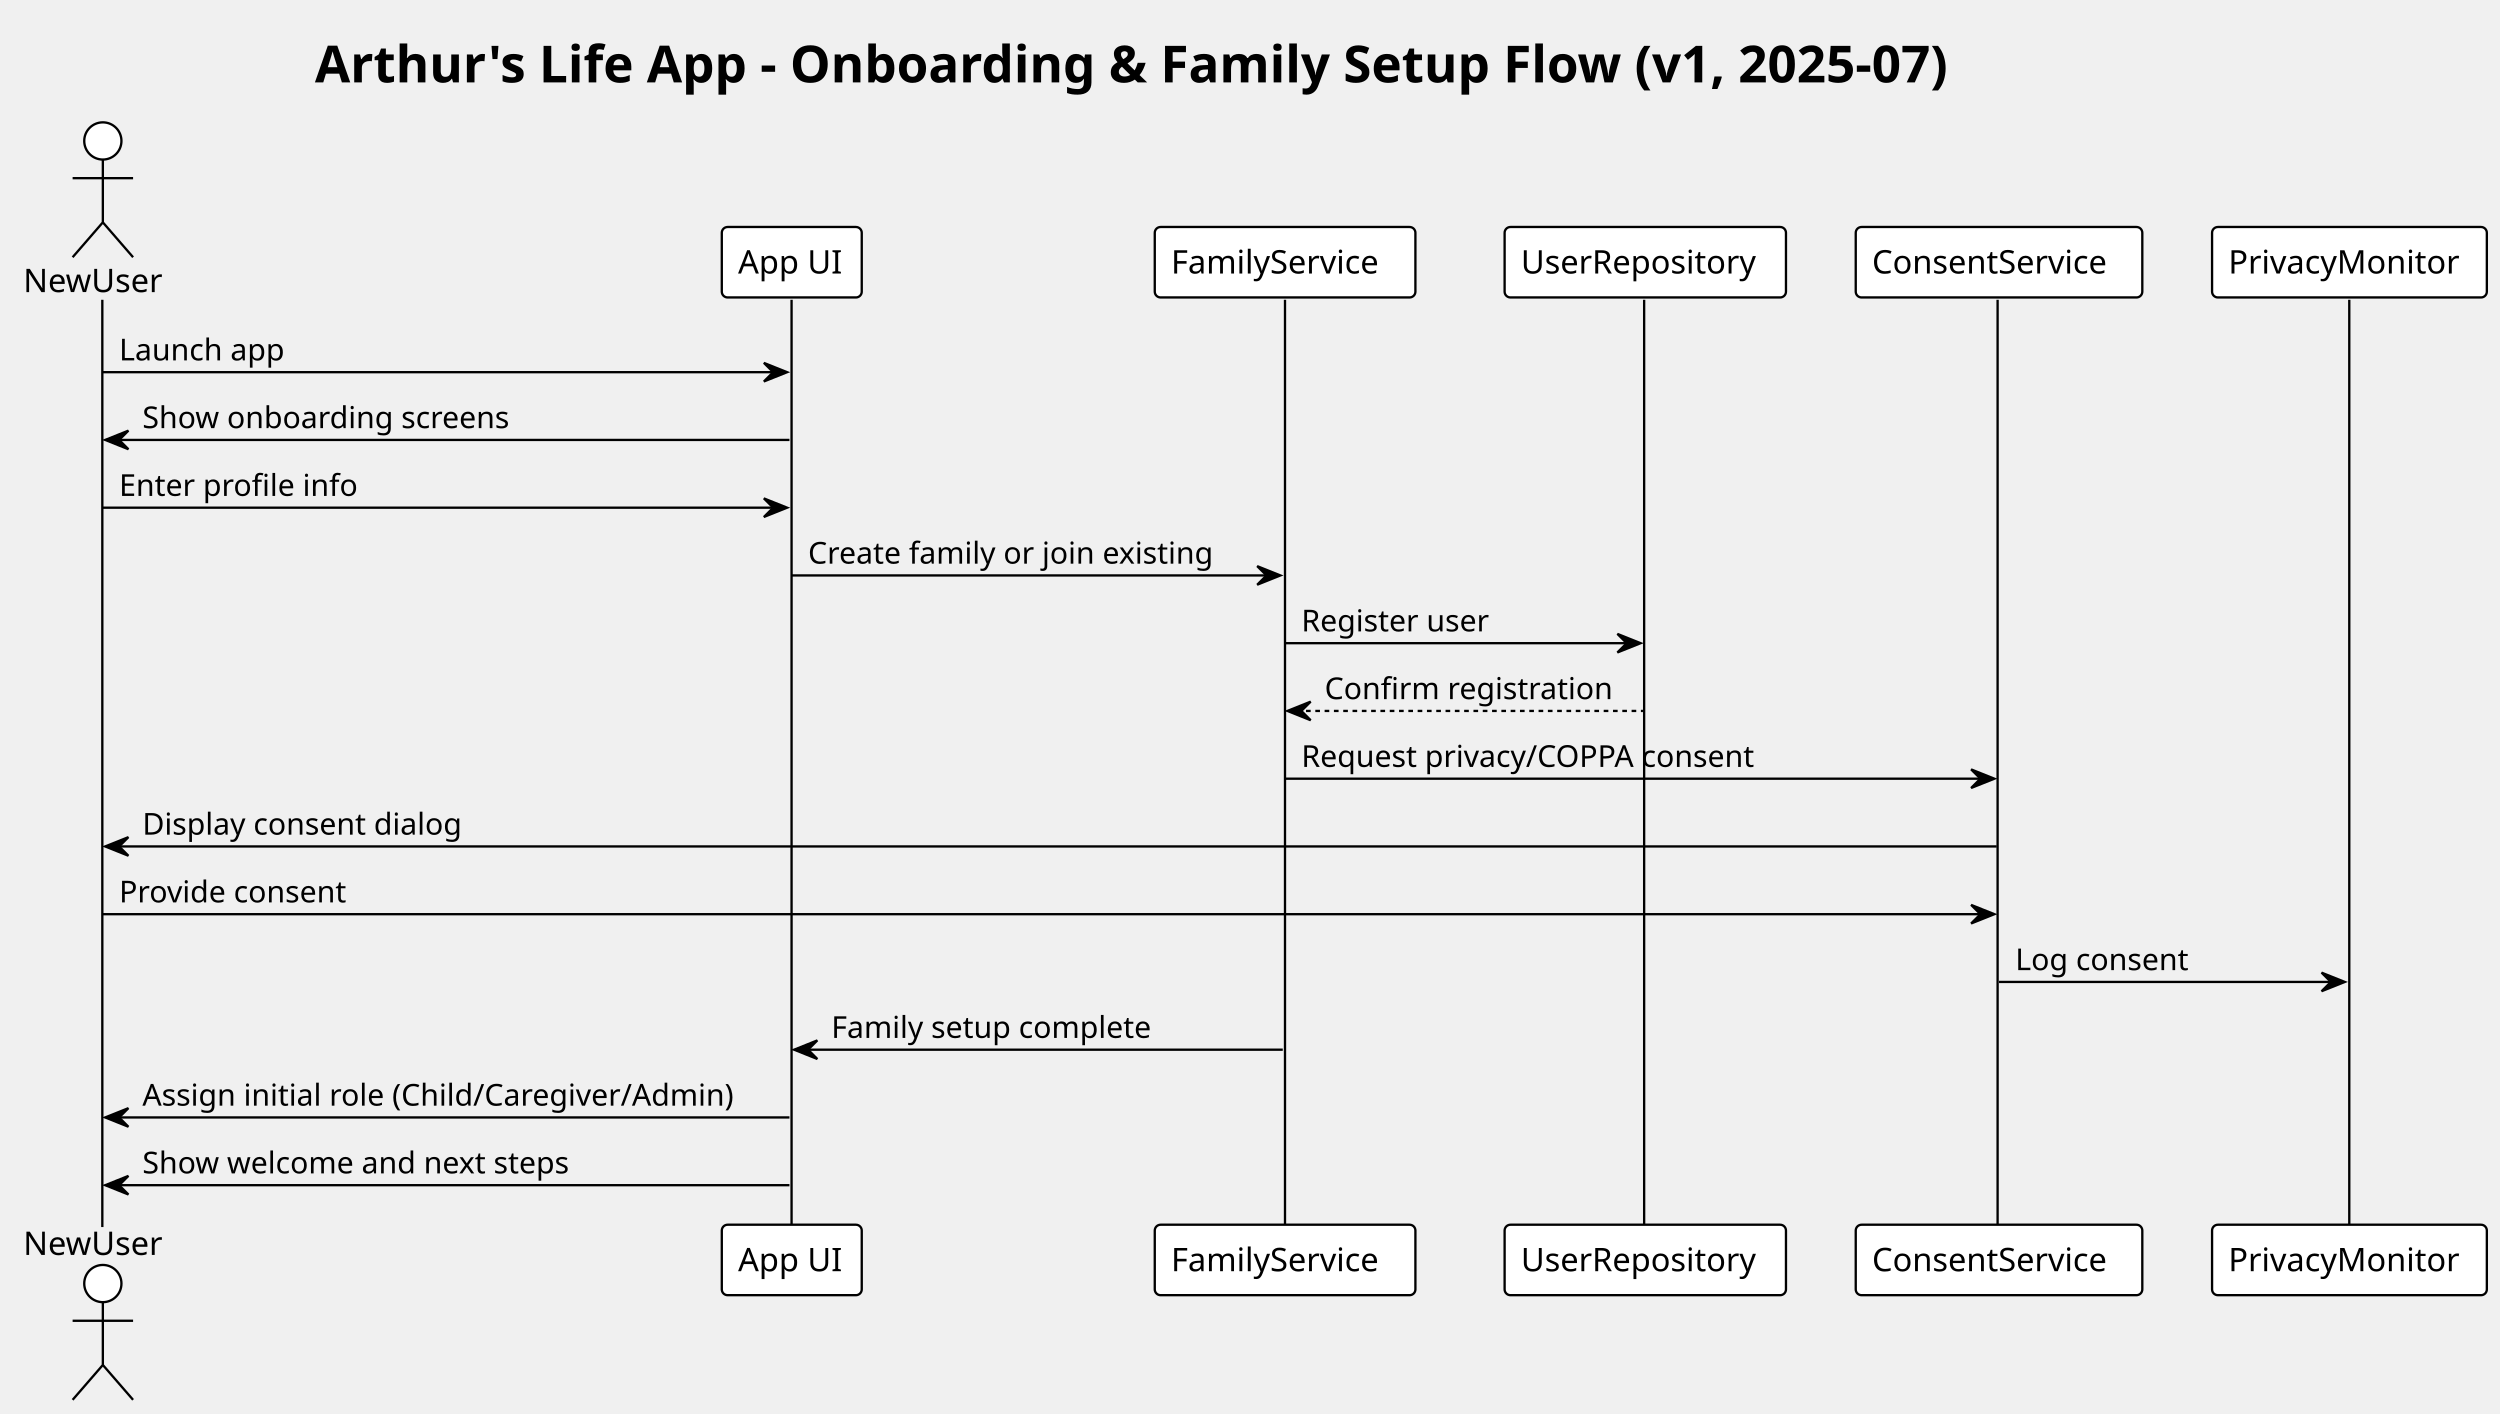
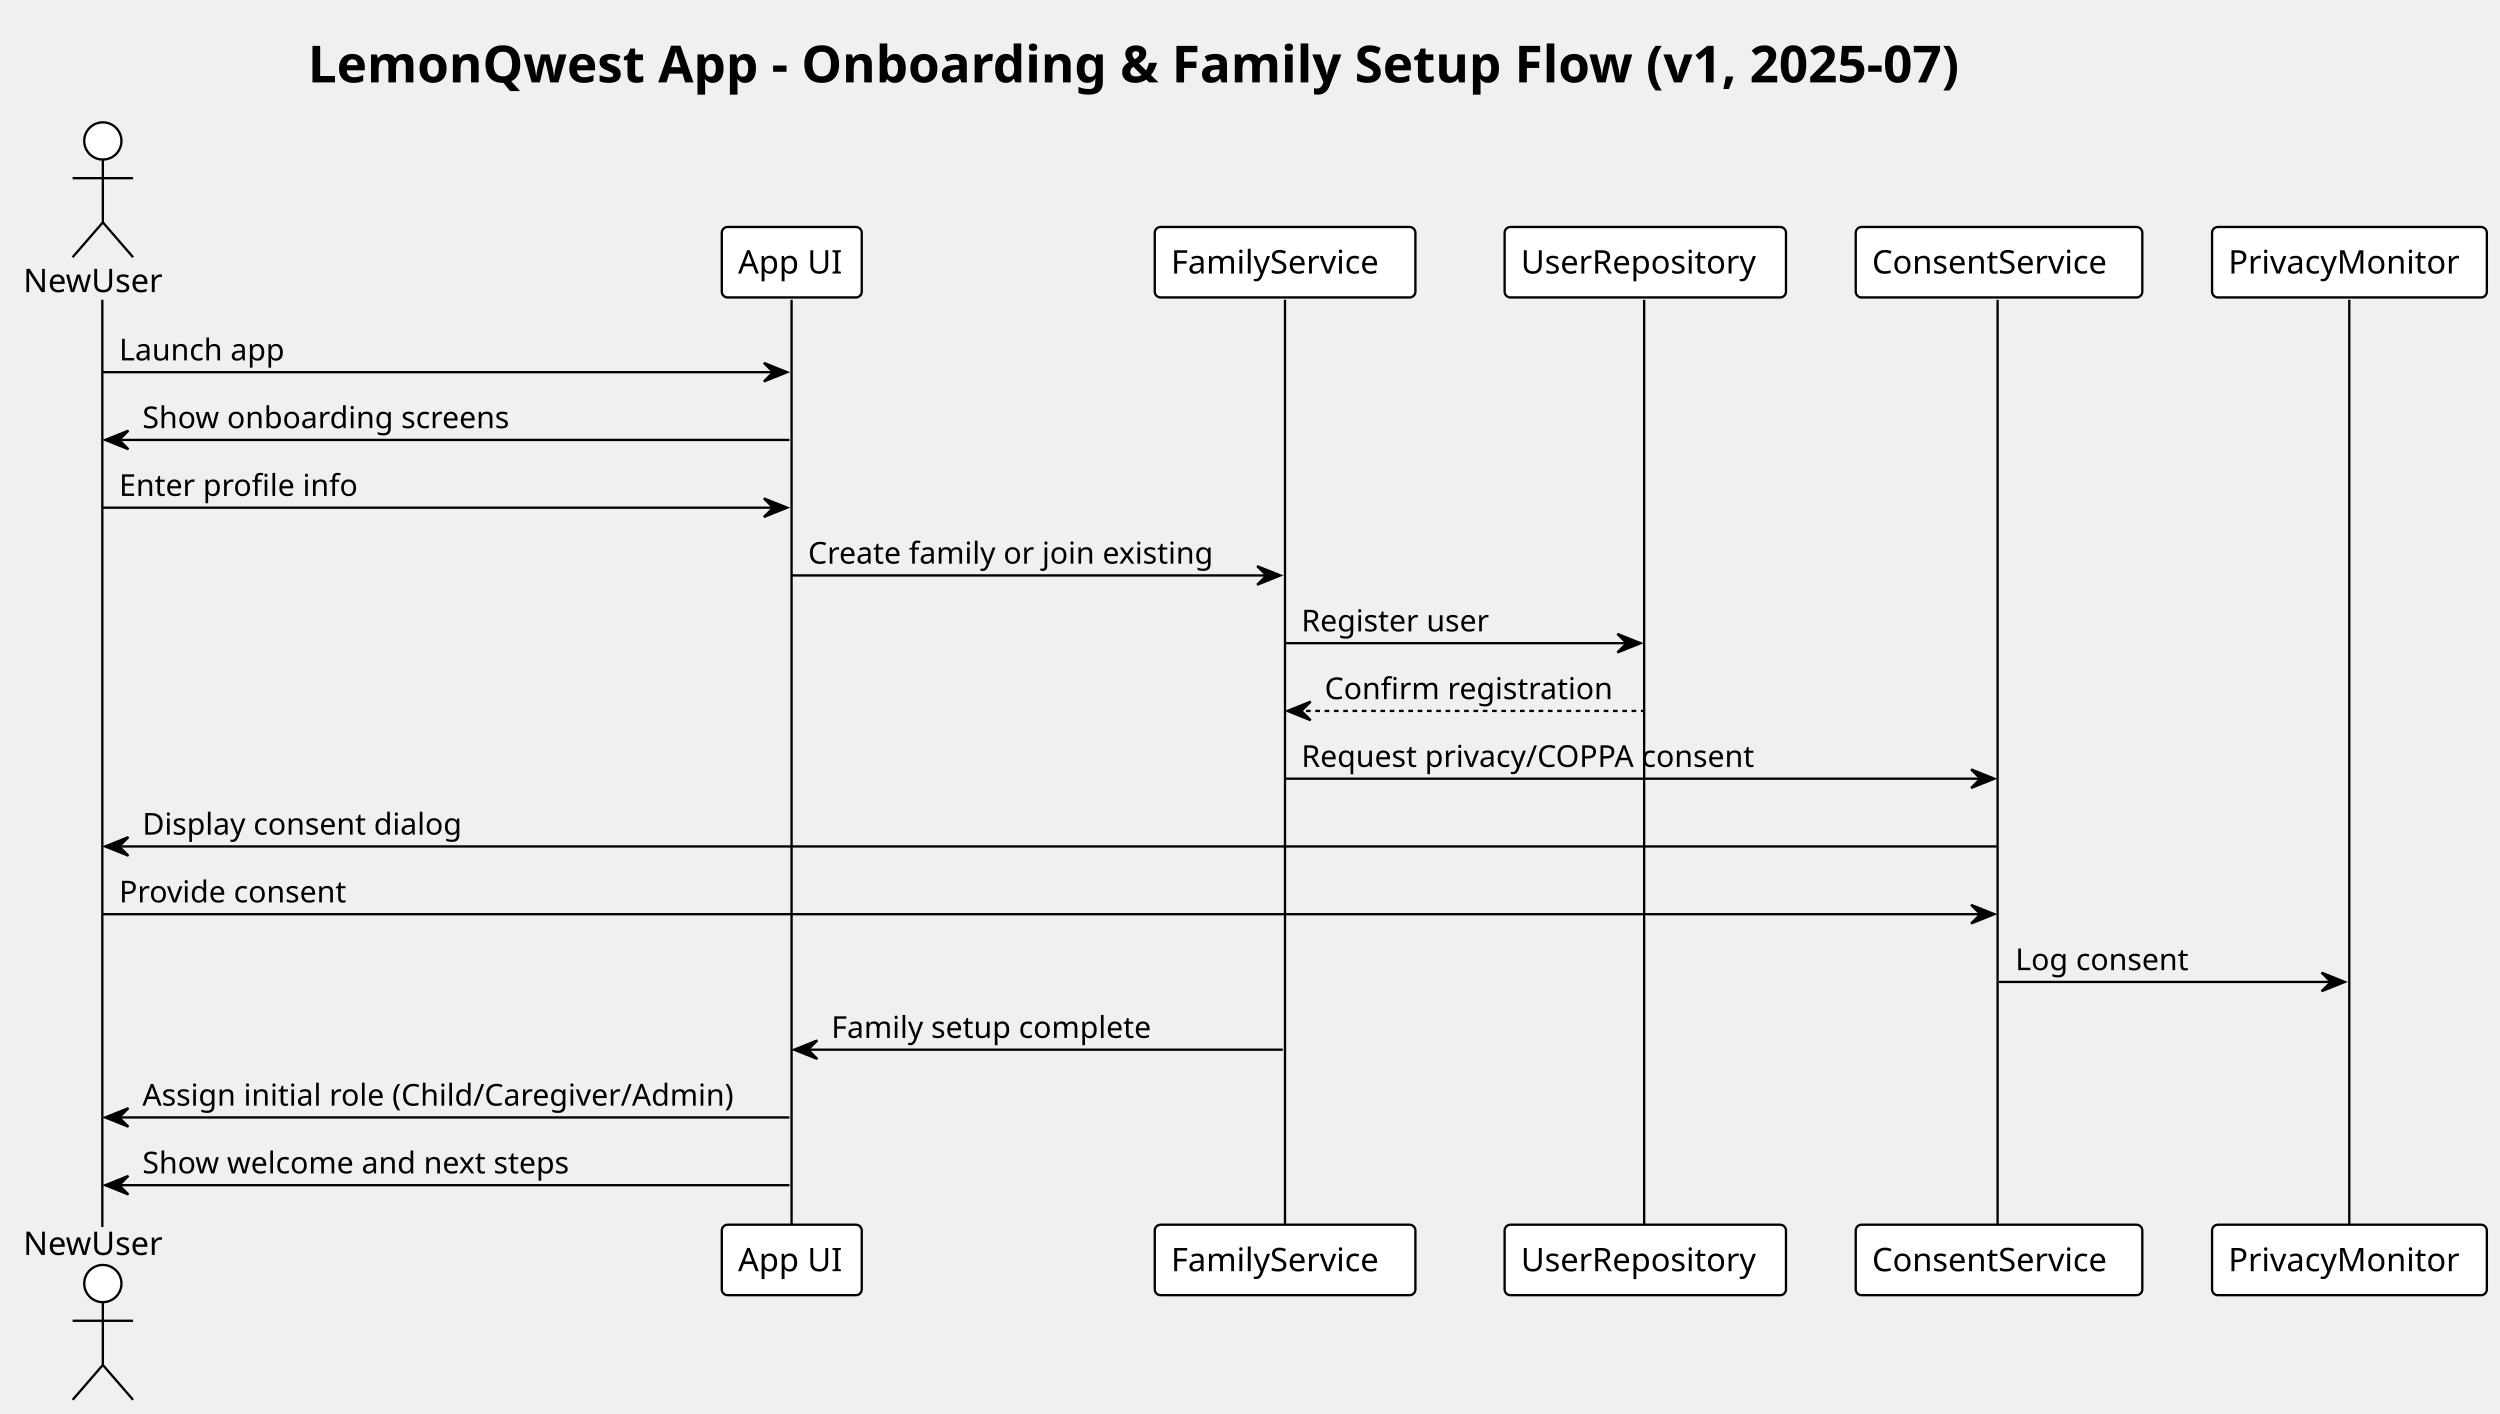
<svg xmlns="http://www.w3.org/2000/svg" contentStyleType="text/css" data-diagram-type="SEQUENCE" height="608px" preserveAspectRatio="none" style="width:1075px;height:608px;background:#FFFFFF;" version="1.1" viewBox="0 0 1075 608" width="1075px" zoomAndPan="magnify">
  <defs />
  <g>
-     <text fill="#000000" font-family="Verdana" font-size="22" font-weight="bold" lengthAdjust="spacing" textLength="817.513" x="135.416" y="35.421">Arthur's Life App - Onboarding &amp; Family Setup Flow (v1, 2025-07)</text>
+     <text fill="#000000" font-family="Verdana" font-size="22" font-weight="bold" lengthAdjust="spacing" textLength="823.604" x="132.37" y="35.421">LemonQwest App - Onboarding &amp; Family Setup Flow (v1, 2025-07)</text>
    <g>
      <rect fill="#000000" fill-opacity="0" height="398.727" width="8" x="40.223" y="128.906" />
      <line style="stroke:#000000;stroke-width:1;" x1="44" x2="44" y1="128.906" y2="527.633" />
    </g>
    <g>
      <rect fill="#000000" fill-opacity="0" height="398.727" width="8" x="336.461" y="128.906" />
      <line style="stroke:#000000;stroke-width:1;" x1="340.373" x2="340.373" y1="128.906" y2="527.633" />
    </g>
    <g>
      <rect fill="#000000" fill-opacity="0" height="398.727" width="8" x="548.587" y="128.906" />
      <line style="stroke:#000000;stroke-width:1;" x1="552.549" x2="552.549" y1="128.906" y2="527.633" />
    </g>
    <g>
      <rect fill="#000000" fill-opacity="0" height="398.727" width="8" x="703.476" y="128.906" />
      <line style="stroke:#000000;stroke-width:1;" x1="706.984" x2="706.984" y1="128.906" y2="527.633" />
    </g>
    <g>
      <rect fill="#000000" fill-opacity="0" height="398.727" width="8" x="855.579" y="128.906" />
      <line style="stroke:#000000;stroke-width:1;" x1="858.967" x2="858.967" y1="128.906" y2="527.633" />
    </g>
    <g>
      <rect fill="#000000" fill-opacity="0" height="398.727" width="8" x="1006.268" y="128.906" />
      <line style="stroke:#000000;stroke-width:1;" x1="1010.191" x2="1010.191" y1="128.906" y2="527.633" />
    </g>
    <g class="participant participant-head" data-participant="NewUser">
      <text fill="#000000" font-family="Verdana" font-size="14" lengthAdjust="spacing" textLength="62.446" x="10" y="125.605">NewUser</text>
      <ellipse cx="44.223" cy="60.609" fill="#FFFFFF" rx="8" ry="8" style="stroke:#000000;stroke-width:1;" />
      <path d="M44.223,68.609 L44.223,95.609 M31.223,76.609 L57.223,76.609 M44.223,95.609 L31.223,110.609 M44.223,95.609 L57.223,110.609" fill="none" style="stroke:#000000;stroke-width:1;" />
    </g>
    <g class="participant participant-tail" data-participant="NewUser">
      <text fill="#000000" font-family="Verdana" font-size="14" lengthAdjust="spacing" textLength="62.446" x="10" y="539.628">NewUser</text>
      <ellipse cx="44.223" cy="551.93" fill="#FFFFFF" rx="8" ry="8" style="stroke:#000000;stroke-width:1;" />
      <path d="M44.223,559.93 L44.223,586.93 M31.223,567.93 L57.223,567.93 M44.223,586.93 L31.223,601.93 M44.223,586.93 L57.223,601.93" fill="none" style="stroke:#000000;stroke-width:1;" />
    </g>
    <g class="participant participant-head" data-participant="UI">
      <rect fill="#FFFFFF" height="30.297" rx="2.5" ry="2.5" style="stroke:#000000;stroke-width:1;" width="60.177" x="310.373" y="97.609" />
      <text fill="#000000" font-family="Verdana" font-size="14" lengthAdjust="spacing" textLength="46.177" x="317.373" y="117.605">App UI</text>
    </g>
    <g class="participant participant-tail" data-participant="UI">
      <rect fill="#FFFFFF" height="30.297" rx="2.5" ry="2.5" style="stroke:#000000;stroke-width:1;" width="60.177" x="310.373" y="526.633" />
      <text fill="#000000" font-family="Verdana" font-size="14" lengthAdjust="spacing" textLength="46.177" x="317.373" y="546.628">App UI</text>
    </g>
    <g class="participant participant-head" data-participant="FamilySvc">
      <rect fill="#FFFFFF" height="30.297" rx="2.5" ry="2.5" style="stroke:#000000;stroke-width:1;" width="112.075" x="496.549" y="97.609" />
      <text fill="#000000" font-family="Verdana" font-size="14" lengthAdjust="spacing" textLength="98.075" x="503.549" y="117.605">FamilyService</text>
    </g>
    <g class="participant participant-tail" data-participant="FamilySvc">
      <rect fill="#FFFFFF" height="30.297" rx="2.5" ry="2.5" style="stroke:#000000;stroke-width:1;" width="112.075" x="496.549" y="526.633" />
      <text fill="#000000" font-family="Verdana" font-size="14" lengthAdjust="spacing" textLength="98.075" x="503.549" y="546.628">FamilyService</text>
    </g>
    <g class="participant participant-head" data-participant="UserRepo">
      <rect fill="#FFFFFF" height="30.297" rx="2.5" ry="2.5" style="stroke:#000000;stroke-width:1;" width="120.982" x="646.984" y="97.609" />
      <text fill="#000000" font-family="Verdana" font-size="14" lengthAdjust="spacing" textLength="106.982" x="653.984" y="117.605">UserRepository</text>
    </g>
    <g class="participant participant-tail" data-participant="UserRepo">
      <rect fill="#FFFFFF" height="30.297" rx="2.5" ry="2.5" style="stroke:#000000;stroke-width:1;" width="120.982" x="646.984" y="526.633" />
      <text fill="#000000" font-family="Verdana" font-size="14" lengthAdjust="spacing" textLength="106.982" x="653.984" y="546.628">UserRepository</text>
    </g>
    <g class="participant participant-head" data-participant="ConsentSvc">
      <rect fill="#FFFFFF" height="30.297" rx="2.5" ry="2.5" style="stroke:#000000;stroke-width:1;" width="123.225" x="797.967" y="97.609" />
      <text fill="#000000" font-family="Verdana" font-size="14" lengthAdjust="spacing" textLength="109.225" x="804.967" y="117.605">ConsentService</text>
    </g>
    <g class="participant participant-tail" data-participant="ConsentSvc">
      <rect fill="#FFFFFF" height="30.297" rx="2.5" ry="2.5" style="stroke:#000000;stroke-width:1;" width="123.225" x="797.967" y="526.633" />
      <text fill="#000000" font-family="Verdana" font-size="14" lengthAdjust="spacing" textLength="109.225" x="804.967" y="546.628">ConsentService</text>
    </g>
    <g class="participant participant-head" data-participant="PrivacyMon">
      <rect fill="#FFFFFF" height="30.297" rx="2.5" ry="2.5" style="stroke:#000000;stroke-width:1;" width="118.152" x="951.191" y="97.609" />
      <text fill="#000000" font-family="Verdana" font-size="14" lengthAdjust="spacing" textLength="104.152" x="958.191" y="117.605">PrivacyMonitor</text>
    </g>
    <g class="participant participant-tail" data-participant="PrivacyMon">
      <rect fill="#FFFFFF" height="30.297" rx="2.5" ry="2.5" style="stroke:#000000;stroke-width:1;" width="118.152" x="951.191" y="526.633" />
      <text fill="#000000" font-family="Verdana" font-size="14" lengthAdjust="spacing" textLength="104.152" x="958.191" y="546.628">PrivacyMonitor</text>
    </g>
    <g class="message" data-participant-1="NewUser" data-participant-2="UI">
      <polygon fill="#000000" points="328.461,156.039,338.461,160.039,328.461,164.039,332.461,160.039" style="stroke:#000000;stroke-width:1;" />
      <line style="stroke:#000000;stroke-width:1;" x1="44.223" x2="334.461" y1="160.039" y2="160.039" />
      <text fill="#000000" font-family="Verdana" font-size="13" lengthAdjust="spacing" textLength="75.677" x="51.223" y="154.973">Launch app</text>
    </g>
    <g class="message" data-participant-1="UI" data-participant-2="NewUser">
      <polygon fill="#000000" points="55.223,185.172,45.223,189.172,55.223,193.172,51.223,189.172" style="stroke:#000000;stroke-width:1;" />
      <line style="stroke:#000000;stroke-width:1;" x1="49.223" x2="339.461" y1="189.172" y2="189.172" />
      <text fill="#000000" font-family="Verdana" font-size="13" lengthAdjust="spacing" textLength="167.68" x="61.223" y="184.106">Show onboarding screens</text>
    </g>
    <g class="message" data-participant-1="NewUser" data-participant-2="UI">
      <polygon fill="#000000" points="328.461,214.305,338.461,218.305,328.461,222.305,332.461,218.305" style="stroke:#000000;stroke-width:1;" />
      <line style="stroke:#000000;stroke-width:1;" x1="44.223" x2="334.461" y1="218.305" y2="218.305" />
      <text fill="#000000" font-family="Verdana" font-size="13" lengthAdjust="spacing" textLength="108.888" x="51.223" y="213.239">Enter profile info</text>
    </g>
    <g class="message" data-participant-1="UI" data-participant-2="FamilySvc">
      <polygon fill="#000000" points="540.587,243.438,550.587,247.438,540.587,251.438,544.587,247.438" style="stroke:#000000;stroke-width:1;" />
      <line style="stroke:#000000;stroke-width:1;" x1="340.461" x2="546.587" y1="247.438" y2="247.438" />
      <text fill="#000000" font-family="Verdana" font-size="13" lengthAdjust="spacing" textLength="188.125" x="347.461" y="242.372">Create family or join existing</text>
    </g>
    <g class="message" data-participant-1="FamilySvc" data-participant-2="UserRepo">
      <polygon fill="#000000" points="695.476,272.57,705.476,276.57,695.476,280.57,699.476,276.57" style="stroke:#000000;stroke-width:1;" />
      <line style="stroke:#000000;stroke-width:1;" x1="552.587" x2="701.476" y1="276.57" y2="276.57" />
      <text fill="#000000" font-family="Verdana" font-size="13" lengthAdjust="spacing" textLength="86.595" x="559.587" y="271.504">Register user</text>
    </g>
    <g class="message" data-participant-1="UserRepo" data-participant-2="FamilySvc">
      <polygon fill="#000000" points="563.587,301.703,553.587,305.703,563.587,309.703,559.587,305.703" style="stroke:#000000;stroke-width:1;" />
      <line style="stroke:#000000;stroke-width:1;stroke-dasharray:2,2;" x1="557.587" x2="706.476" y1="305.703" y2="305.703" />
      <text fill="#000000" font-family="Verdana" font-size="13" lengthAdjust="spacing" textLength="130.889" x="569.587" y="300.637">Confirm registration</text>
    </g>
    <g class="message" data-participant-1="FamilySvc" data-participant-2="ConsentSvc">
      <polygon fill="#000000" points="847.579,330.836,857.579,334.836,847.579,338.836,851.579,334.836" style="stroke:#000000;stroke-width:1;" />
      <line style="stroke:#000000;stroke-width:1;" x1="552.587" x2="853.579" y1="334.836" y2="334.836" />
      <text fill="#000000" font-family="Verdana" font-size="13" lengthAdjust="spacing" textLength="209.073" x="559.587" y="329.77">Request privacy/COPPA consent</text>
    </g>
    <g class="message" data-participant-1="ConsentSvc" data-participant-2="NewUser">
      <polygon fill="#000000" points="55.223,359.969,45.223,363.969,55.223,367.969,51.223,363.969" style="stroke:#000000;stroke-width:1;" />
      <line style="stroke:#000000;stroke-width:1;" x1="49.223" x2="858.579" y1="363.969" y2="363.969" />
      <text fill="#000000" font-family="Verdana" font-size="13" lengthAdjust="spacing" textLength="147.278" x="61.223" y="358.903">Display consent dialog</text>
    </g>
    <g class="message" data-participant-1="NewUser" data-participant-2="ConsentSvc">
      <polygon fill="#000000" points="847.579,389.102,857.579,393.102,847.579,397.102,851.579,393.102" style="stroke:#000000;stroke-width:1;" />
      <line style="stroke:#000000;stroke-width:1;" x1="44.223" x2="853.579" y1="393.102" y2="393.102" />
      <text fill="#000000" font-family="Verdana" font-size="13" lengthAdjust="spacing" textLength="104.273" x="51.223" y="388.036">Provide consent</text>
    </g>
    <g class="message" data-participant-1="ConsentSvc" data-participant-2="PrivacyMon">
      <polygon fill="#000000" points="998.268,418.234,1008.268,422.234,998.268,426.234,1002.268,422.234" style="stroke:#000000;stroke-width:1;" />
      <line style="stroke:#000000;stroke-width:1;" x1="859.579" x2="1004.268" y1="422.234" y2="422.234" />
      <text fill="#000000" font-family="Verdana" font-size="13" lengthAdjust="spacing" textLength="79.028" x="866.579" y="417.168">Log consent</text>
    </g>
    <g class="message" data-participant-1="FamilySvc" data-participant-2="UI">
      <polygon fill="#000000" points="351.461,447.367,341.461,451.367,351.461,455.367,347.461,451.367" style="stroke:#000000;stroke-width:1;" />
      <line style="stroke:#000000;stroke-width:1;" x1="345.461" x2="551.587" y1="451.367" y2="451.367" />
      <text fill="#000000" font-family="Verdana" font-size="13" lengthAdjust="spacing" textLength="148.37" x="357.461" y="446.301">Family setup complete</text>
    </g>
    <g class="message" data-participant-1="UI" data-participant-2="NewUser">
      <polygon fill="#000000" points="55.223,476.5,45.223,480.5,55.223,484.5,51.223,480.5" style="stroke:#000000;stroke-width:1;" />
      <line style="stroke:#000000;stroke-width:1;" x1="49.223" x2="339.461" y1="480.5" y2="480.5" />
      <text fill="#000000" font-family="Verdana" font-size="13" lengthAdjust="spacing" textLength="272.238" x="61.223" y="475.434">Assign initial role (Child/Caregiver/Admin)</text>
    </g>
    <g class="message" data-participant-1="UI" data-participant-2="NewUser">
      <polygon fill="#000000" points="55.223,505.633,45.223,509.633,55.223,513.633,51.223,509.633" style="stroke:#000000;stroke-width:1;" />
      <line style="stroke:#000000;stroke-width:1;" x1="49.223" x2="339.461" y1="509.633" y2="509.633" />
      <text fill="#000000" font-family="Verdana" font-size="13" lengthAdjust="spacing" textLength="197.99" x="61.223" y="504.567">Show welcome and next steps</text>
    </g>
  </g>
</svg>
